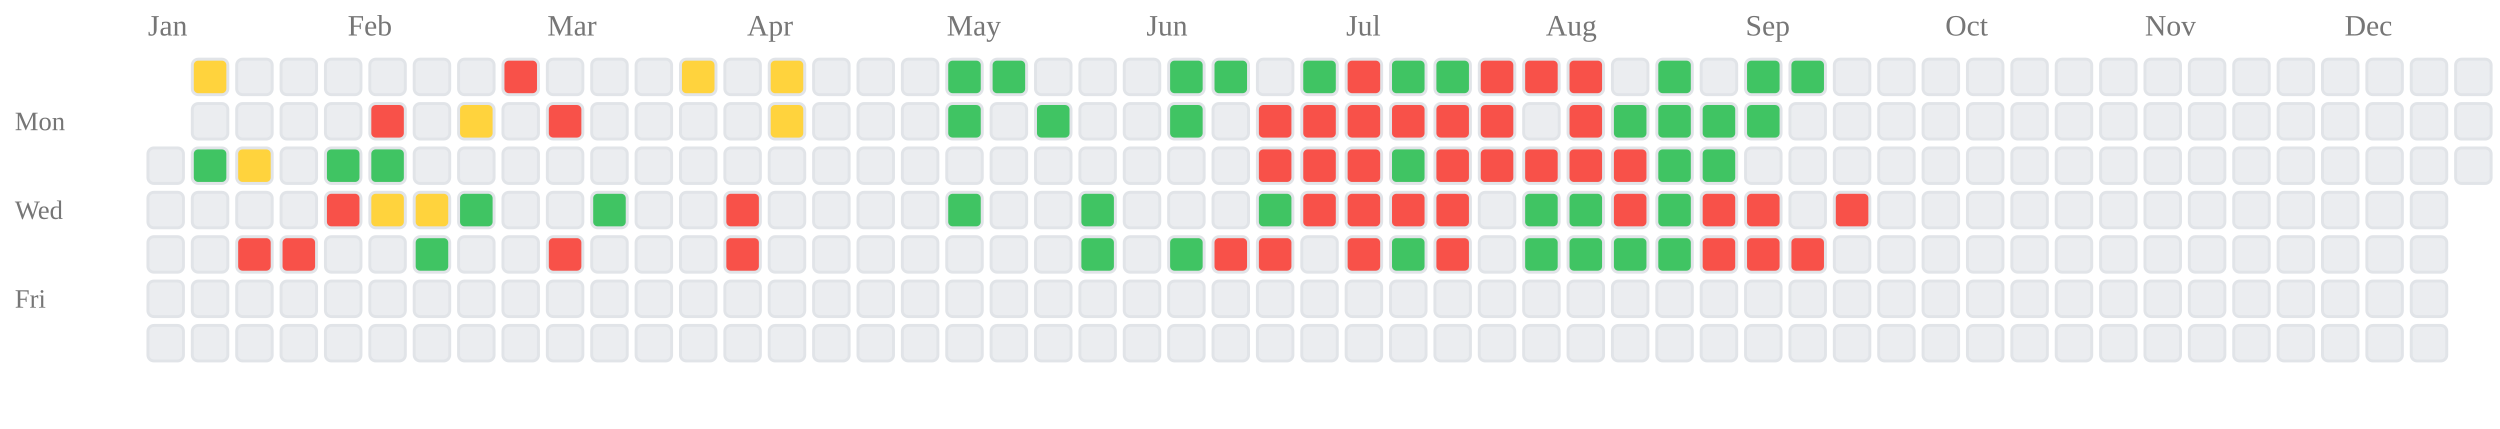
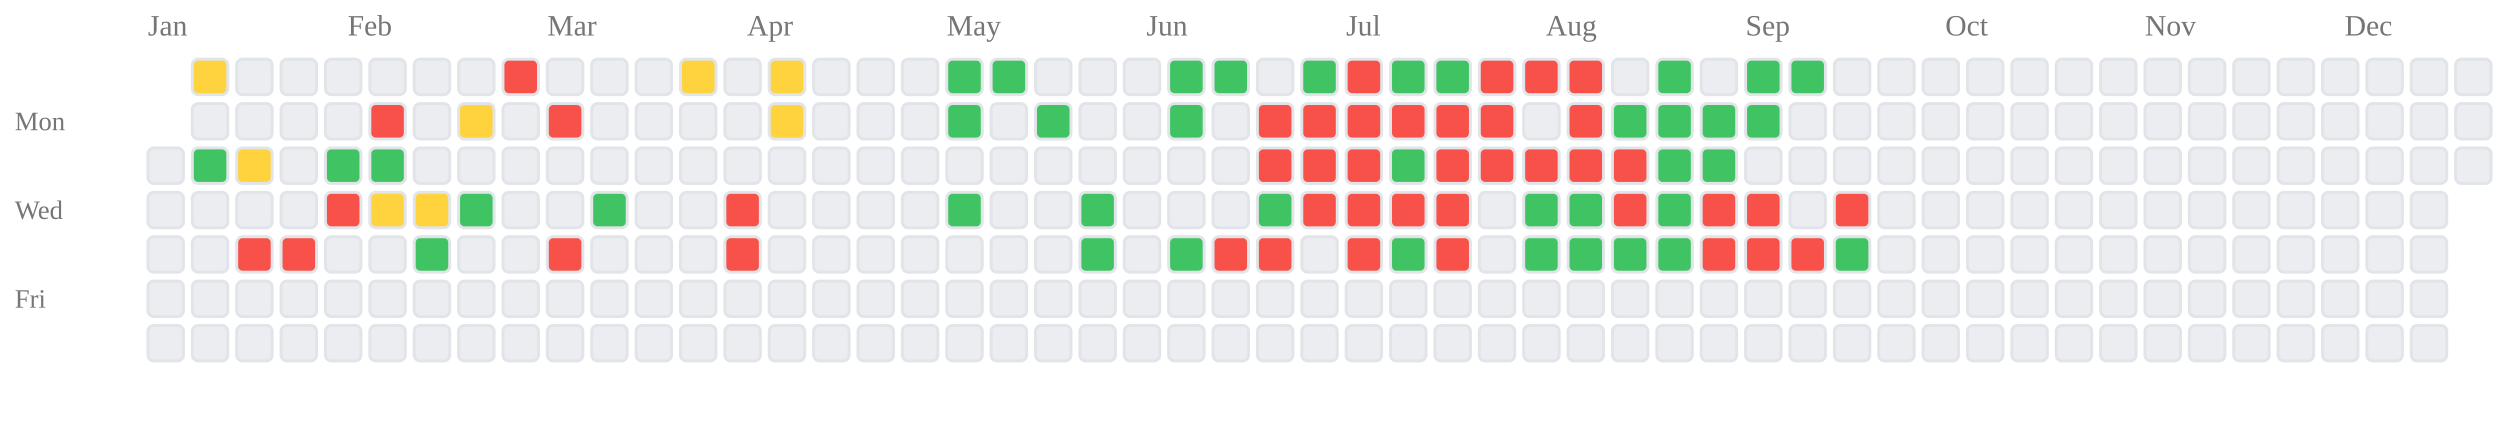
<svg xmlns="http://www.w3.org/2000/svg" width="845" height="145">
  <style>
        .month { font-size: 10px; fill: #767676; }
        .day { font-size: 9px; fill: #767676; }
        .cell { stroke: #e1e4e8; stroke-width: 1; }
        .cell-profit { fill: #40c463; }
        .cell-loss { fill: #f85149; }
        .cell-breakeven { fill: #ffd33d; }
        .cell-empty { fill: #ebedf0; }
    </style>
  <text x="50.0" y="12" class="month">Jan</text>
  <text x="117.5" y="12" class="month">Feb</text>
  <text x="185.0" y="12" class="month">Mar</text>
  <text x="252.5" y="12" class="month">Apr</text>
  <text x="320.0" y="12" class="month">May</text>
  <text x="387.5" y="12" class="month">Jun</text>
  <text x="455.0" y="12" class="month">Jul</text>
  <text x="522.5" y="12" class="month">Aug</text>
  <text x="590.0" y="12" class="month">Sep</text>
  <text x="657.5" y="12" class="month">Oct</text>
  <text x="725.0" y="12" class="month">Nov</text>
  <text x="792.5" y="12" class="month">Dec</text>
  <text x="5" y="44" class="day">Mon</text>
  <text x="5" y="74" class="day">Wed</text>
  <text x="5" y="104" class="day">Fri</text>
  <rect x="50" y="50" width="12" height="12" class="cell cell-empty" rx="2" ry="2" />
  <rect x="50" y="65" width="12" height="12" class="cell cell-empty" rx="2" ry="2" />
  <rect x="50" y="80" width="12" height="12" class="cell cell-empty" rx="2" ry="2" />
  <rect x="50" y="95" width="12" height="12" class="cell cell-empty" rx="2" ry="2" />
  <rect x="50" y="110" width="12" height="12" class="cell cell-empty" rx="2" ry="2" />
  <rect x="65" y="20" width="12" height="12" class="cell cell-breakeven" rx="2" ry="2" />
  <rect x="65" y="35" width="12" height="12" class="cell cell-empty" rx="2" ry="2" />
  <rect x="65" y="50" width="12" height="12" class="cell cell-profit" rx="2" ry="2" />
  <rect x="65" y="65" width="12" height="12" class="cell cell-empty" rx="2" ry="2" />
  <rect x="65" y="80" width="12" height="12" class="cell cell-empty" rx="2" ry="2" />
  <rect x="65" y="95" width="12" height="12" class="cell cell-empty" rx="2" ry="2" />
  <rect x="65" y="110" width="12" height="12" class="cell cell-empty" rx="2" ry="2" />
  <rect x="80" y="20" width="12" height="12" class="cell cell-empty" rx="2" ry="2" />
  <rect x="80" y="35" width="12" height="12" class="cell cell-empty" rx="2" ry="2" />
  <rect x="80" y="50" width="12" height="12" class="cell cell-breakeven" rx="2" ry="2" />
  <rect x="80" y="65" width="12" height="12" class="cell cell-empty" rx="2" ry="2" />
  <rect x="80" y="80" width="12" height="12" class="cell cell-loss" rx="2" ry="2" />
  <rect x="80" y="95" width="12" height="12" class="cell cell-empty" rx="2" ry="2" />
  <rect x="80" y="110" width="12" height="12" class="cell cell-empty" rx="2" ry="2" />
  <rect x="95" y="20" width="12" height="12" class="cell cell-empty" rx="2" ry="2" />
  <rect x="95" y="35" width="12" height="12" class="cell cell-empty" rx="2" ry="2" />
  <rect x="95" y="50" width="12" height="12" class="cell cell-empty" rx="2" ry="2" />
  <rect x="95" y="65" width="12" height="12" class="cell cell-empty" rx="2" ry="2" />
  <rect x="95" y="80" width="12" height="12" class="cell cell-loss" rx="2" ry="2" />
  <rect x="95" y="95" width="12" height="12" class="cell cell-empty" rx="2" ry="2" />
  <rect x="95" y="110" width="12" height="12" class="cell cell-empty" rx="2" ry="2" />
  <rect x="110" y="20" width="12" height="12" class="cell cell-empty" rx="2" ry="2" />
  <rect x="110" y="35" width="12" height="12" class="cell cell-empty" rx="2" ry="2" />
  <rect x="110" y="50" width="12" height="12" class="cell cell-profit" rx="2" ry="2" />
  <rect x="110" y="65" width="12" height="12" class="cell cell-loss" rx="2" ry="2" />
  <rect x="110" y="80" width="12" height="12" class="cell cell-empty" rx="2" ry="2" />
  <rect x="110" y="95" width="12" height="12" class="cell cell-empty" rx="2" ry="2" />
  <rect x="110" y="110" width="12" height="12" class="cell cell-empty" rx="2" ry="2" />
  <rect x="125" y="20" width="12" height="12" class="cell cell-empty" rx="2" ry="2" />
  <rect x="125" y="35" width="12" height="12" class="cell cell-loss" rx="2" ry="2" />
  <rect x="125" y="50" width="12" height="12" class="cell cell-profit" rx="2" ry="2" />
  <rect x="125" y="65" width="12" height="12" class="cell cell-breakeven" rx="2" ry="2" />
  <rect x="125" y="80" width="12" height="12" class="cell cell-empty" rx="2" ry="2" />
  <rect x="125" y="95" width="12" height="12" class="cell cell-empty" rx="2" ry="2" />
  <rect x="125" y="110" width="12" height="12" class="cell cell-empty" rx="2" ry="2" />
  <rect x="140" y="20" width="12" height="12" class="cell cell-empty" rx="2" ry="2" />
  <rect x="140" y="35" width="12" height="12" class="cell cell-empty" rx="2" ry="2" />
  <rect x="140" y="50" width="12" height="12" class="cell cell-empty" rx="2" ry="2" />
  <rect x="140" y="65" width="12" height="12" class="cell cell-breakeven" rx="2" ry="2" />
  <rect x="140" y="80" width="12" height="12" class="cell cell-profit" rx="2" ry="2" />
  <rect x="140" y="95" width="12" height="12" class="cell cell-empty" rx="2" ry="2" />
  <rect x="140" y="110" width="12" height="12" class="cell cell-empty" rx="2" ry="2" />
  <rect x="155" y="20" width="12" height="12" class="cell cell-empty" rx="2" ry="2" />
  <rect x="155" y="35" width="12" height="12" class="cell cell-breakeven" rx="2" ry="2" />
  <rect x="155" y="50" width="12" height="12" class="cell cell-empty" rx="2" ry="2" />
  <rect x="155" y="65" width="12" height="12" class="cell cell-profit" rx="2" ry="2" />
  <rect x="155" y="80" width="12" height="12" class="cell cell-empty" rx="2" ry="2" />
  <rect x="155" y="95" width="12" height="12" class="cell cell-empty" rx="2" ry="2" />
  <rect x="155" y="110" width="12" height="12" class="cell cell-empty" rx="2" ry="2" />
  <rect x="170" y="20" width="12" height="12" class="cell cell-loss" rx="2" ry="2" />
  <rect x="170" y="35" width="12" height="12" class="cell cell-empty" rx="2" ry="2" />
  <rect x="170" y="50" width="12" height="12" class="cell cell-empty" rx="2" ry="2" />
  <rect x="170" y="65" width="12" height="12" class="cell cell-empty" rx="2" ry="2" />
  <rect x="170" y="80" width="12" height="12" class="cell cell-empty" rx="2" ry="2" />
  <rect x="170" y="95" width="12" height="12" class="cell cell-empty" rx="2" ry="2" />
  <rect x="170" y="110" width="12" height="12" class="cell cell-empty" rx="2" ry="2" />
  <rect x="185" y="20" width="12" height="12" class="cell cell-empty" rx="2" ry="2" />
  <rect x="185" y="35" width="12" height="12" class="cell cell-loss" rx="2" ry="2" />
  <rect x="185" y="50" width="12" height="12" class="cell cell-empty" rx="2" ry="2" />
  <rect x="185" y="65" width="12" height="12" class="cell cell-empty" rx="2" ry="2" />
  <rect x="185" y="80" width="12" height="12" class="cell cell-loss" rx="2" ry="2" />
  <rect x="185" y="95" width="12" height="12" class="cell cell-empty" rx="2" ry="2" />
  <rect x="185" y="110" width="12" height="12" class="cell cell-empty" rx="2" ry="2" />
  <rect x="200" y="20" width="12" height="12" class="cell cell-empty" rx="2" ry="2" />
  <rect x="200" y="35" width="12" height="12" class="cell cell-empty" rx="2" ry="2" />
  <rect x="200" y="50" width="12" height="12" class="cell cell-empty" rx="2" ry="2" />
  <rect x="200" y="65" width="12" height="12" class="cell cell-profit" rx="2" ry="2" />
  <rect x="200" y="80" width="12" height="12" class="cell cell-empty" rx="2" ry="2" />
  <rect x="200" y="95" width="12" height="12" class="cell cell-empty" rx="2" ry="2" />
  <rect x="200" y="110" width="12" height="12" class="cell cell-empty" rx="2" ry="2" />
  <rect x="215" y="20" width="12" height="12" class="cell cell-empty" rx="2" ry="2" />
  <rect x="215" y="35" width="12" height="12" class="cell cell-empty" rx="2" ry="2" />
  <rect x="215" y="50" width="12" height="12" class="cell cell-empty" rx="2" ry="2" />
  <rect x="215" y="65" width="12" height="12" class="cell cell-empty" rx="2" ry="2" />
  <rect x="215" y="80" width="12" height="12" class="cell cell-empty" rx="2" ry="2" />
  <rect x="215" y="95" width="12" height="12" class="cell cell-empty" rx="2" ry="2" />
  <rect x="215" y="110" width="12" height="12" class="cell cell-empty" rx="2" ry="2" />
  <rect x="230" y="20" width="12" height="12" class="cell cell-breakeven" rx="2" ry="2" />
  <rect x="230" y="35" width="12" height="12" class="cell cell-empty" rx="2" ry="2" />
  <rect x="230" y="50" width="12" height="12" class="cell cell-empty" rx="2" ry="2" />
  <rect x="230" y="65" width="12" height="12" class="cell cell-empty" rx="2" ry="2" />
  <rect x="230" y="80" width="12" height="12" class="cell cell-empty" rx="2" ry="2" />
  <rect x="230" y="95" width="12" height="12" class="cell cell-empty" rx="2" ry="2" />
  <rect x="230" y="110" width="12" height="12" class="cell cell-empty" rx="2" ry="2" />
  <rect x="245" y="20" width="12" height="12" class="cell cell-empty" rx="2" ry="2" />
  <rect x="245" y="35" width="12" height="12" class="cell cell-empty" rx="2" ry="2" />
  <rect x="245" y="50" width="12" height="12" class="cell cell-empty" rx="2" ry="2" />
  <rect x="245" y="65" width="12" height="12" class="cell cell-loss" rx="2" ry="2" />
  <rect x="245" y="80" width="12" height="12" class="cell cell-loss" rx="2" ry="2" />
  <rect x="245" y="95" width="12" height="12" class="cell cell-empty" rx="2" ry="2" />
  <rect x="245" y="110" width="12" height="12" class="cell cell-empty" rx="2" ry="2" />
  <rect x="260" y="20" width="12" height="12" class="cell cell-breakeven" rx="2" ry="2" />
  <rect x="260" y="35" width="12" height="12" class="cell cell-breakeven" rx="2" ry="2" />
  <rect x="260" y="50" width="12" height="12" class="cell cell-empty" rx="2" ry="2" />
  <rect x="260" y="65" width="12" height="12" class="cell cell-empty" rx="2" ry="2" />
  <rect x="260" y="80" width="12" height="12" class="cell cell-empty" rx="2" ry="2" />
  <rect x="260" y="95" width="12" height="12" class="cell cell-empty" rx="2" ry="2" />
  <rect x="260" y="110" width="12" height="12" class="cell cell-empty" rx="2" ry="2" />
  <rect x="275" y="20" width="12" height="12" class="cell cell-empty" rx="2" ry="2" />
  <rect x="275" y="35" width="12" height="12" class="cell cell-empty" rx="2" ry="2" />
  <rect x="275" y="50" width="12" height="12" class="cell cell-empty" rx="2" ry="2" />
  <rect x="275" y="65" width="12" height="12" class="cell cell-empty" rx="2" ry="2" />
  <rect x="275" y="80" width="12" height="12" class="cell cell-empty" rx="2" ry="2" />
  <rect x="275" y="95" width="12" height="12" class="cell cell-empty" rx="2" ry="2" />
  <rect x="275" y="110" width="12" height="12" class="cell cell-empty" rx="2" ry="2" />
  <rect x="290" y="20" width="12" height="12" class="cell cell-empty" rx="2" ry="2" />
  <rect x="290" y="35" width="12" height="12" class="cell cell-empty" rx="2" ry="2" />
  <rect x="290" y="50" width="12" height="12" class="cell cell-empty" rx="2" ry="2" />
  <rect x="290" y="65" width="12" height="12" class="cell cell-empty" rx="2" ry="2" />
  <rect x="290" y="80" width="12" height="12" class="cell cell-empty" rx="2" ry="2" />
  <rect x="290" y="95" width="12" height="12" class="cell cell-empty" rx="2" ry="2" />
  <rect x="290" y="110" width="12" height="12" class="cell cell-empty" rx="2" ry="2" />
  <rect x="305" y="20" width="12" height="12" class="cell cell-empty" rx="2" ry="2" />
  <rect x="305" y="35" width="12" height="12" class="cell cell-empty" rx="2" ry="2" />
  <rect x="305" y="50" width="12" height="12" class="cell cell-empty" rx="2" ry="2" />
  <rect x="305" y="65" width="12" height="12" class="cell cell-empty" rx="2" ry="2" />
  <rect x="305" y="80" width="12" height="12" class="cell cell-empty" rx="2" ry="2" />
  <rect x="305" y="95" width="12" height="12" class="cell cell-empty" rx="2" ry="2" />
  <rect x="305" y="110" width="12" height="12" class="cell cell-empty" rx="2" ry="2" />
  <rect x="320" y="20" width="12" height="12" class="cell cell-profit" rx="2" ry="2" />
  <rect x="320" y="35" width="12" height="12" class="cell cell-profit" rx="2" ry="2" />
  <rect x="320" y="50" width="12" height="12" class="cell cell-empty" rx="2" ry="2" />
  <rect x="320" y="65" width="12" height="12" class="cell cell-profit" rx="2" ry="2" />
  <rect x="320" y="80" width="12" height="12" class="cell cell-empty" rx="2" ry="2" />
  <rect x="320" y="95" width="12" height="12" class="cell cell-empty" rx="2" ry="2" />
  <rect x="320" y="110" width="12" height="12" class="cell cell-empty" rx="2" ry="2" />
  <rect x="335" y="20" width="12" height="12" class="cell cell-profit" rx="2" ry="2" />
  <rect x="335" y="35" width="12" height="12" class="cell cell-empty" rx="2" ry="2" />
  <rect x="335" y="50" width="12" height="12" class="cell cell-empty" rx="2" ry="2" />
  <rect x="335" y="65" width="12" height="12" class="cell cell-empty" rx="2" ry="2" />
  <rect x="335" y="80" width="12" height="12" class="cell cell-empty" rx="2" ry="2" />
  <rect x="335" y="95" width="12" height="12" class="cell cell-empty" rx="2" ry="2" />
  <rect x="335" y="110" width="12" height="12" class="cell cell-empty" rx="2" ry="2" />
  <rect x="350" y="20" width="12" height="12" class="cell cell-empty" rx="2" ry="2" />
  <rect x="350" y="35" width="12" height="12" class="cell cell-profit" rx="2" ry="2" />
  <rect x="350" y="50" width="12" height="12" class="cell cell-empty" rx="2" ry="2" />
  <rect x="350" y="65" width="12" height="12" class="cell cell-empty" rx="2" ry="2" />
  <rect x="350" y="80" width="12" height="12" class="cell cell-empty" rx="2" ry="2" />
  <rect x="350" y="95" width="12" height="12" class="cell cell-empty" rx="2" ry="2" />
  <rect x="350" y="110" width="12" height="12" class="cell cell-empty" rx="2" ry="2" />
  <rect x="365" y="20" width="12" height="12" class="cell cell-empty" rx="2" ry="2" />
  <rect x="365" y="35" width="12" height="12" class="cell cell-empty" rx="2" ry="2" />
  <rect x="365" y="50" width="12" height="12" class="cell cell-empty" rx="2" ry="2" />
  <rect x="365" y="65" width="12" height="12" class="cell cell-profit" rx="2" ry="2" />
  <rect x="365" y="80" width="12" height="12" class="cell cell-profit" rx="2" ry="2" />
  <rect x="365" y="95" width="12" height="12" class="cell cell-empty" rx="2" ry="2" />
  <rect x="365" y="110" width="12" height="12" class="cell cell-empty" rx="2" ry="2" />
  <rect x="380" y="20" width="12" height="12" class="cell cell-empty" rx="2" ry="2" />
  <rect x="380" y="35" width="12" height="12" class="cell cell-empty" rx="2" ry="2" />
  <rect x="380" y="50" width="12" height="12" class="cell cell-empty" rx="2" ry="2" />
  <rect x="380" y="65" width="12" height="12" class="cell cell-empty" rx="2" ry="2" />
  <rect x="380" y="80" width="12" height="12" class="cell cell-empty" rx="2" ry="2" />
  <rect x="380" y="95" width="12" height="12" class="cell cell-empty" rx="2" ry="2" />
  <rect x="380" y="110" width="12" height="12" class="cell cell-empty" rx="2" ry="2" />
  <rect x="395" y="20" width="12" height="12" class="cell cell-profit" rx="2" ry="2" />
  <rect x="395" y="35" width="12" height="12" class="cell cell-profit" rx="2" ry="2" />
  <rect x="395" y="50" width="12" height="12" class="cell cell-empty" rx="2" ry="2" />
  <rect x="395" y="65" width="12" height="12" class="cell cell-empty" rx="2" ry="2" />
  <rect x="395" y="80" width="12" height="12" class="cell cell-profit" rx="2" ry="2" />
  <rect x="395" y="95" width="12" height="12" class="cell cell-empty" rx="2" ry="2" />
  <rect x="395" y="110" width="12" height="12" class="cell cell-empty" rx="2" ry="2" />
  <rect x="410" y="20" width="12" height="12" class="cell cell-profit" rx="2" ry="2" />
  <rect x="410" y="35" width="12" height="12" class="cell cell-empty" rx="2" ry="2" />
  <rect x="410" y="50" width="12" height="12" class="cell cell-empty" rx="2" ry="2" />
  <rect x="410" y="65" width="12" height="12" class="cell cell-empty" rx="2" ry="2" />
  <rect x="410" y="80" width="12" height="12" class="cell cell-loss" rx="2" ry="2" />
  <rect x="410" y="95" width="12" height="12" class="cell cell-empty" rx="2" ry="2" />
  <rect x="410" y="110" width="12" height="12" class="cell cell-empty" rx="2" ry="2" />
  <rect x="425" y="20" width="12" height="12" class="cell cell-empty" rx="2" ry="2" />
  <rect x="425" y="35" width="12" height="12" class="cell cell-loss" rx="2" ry="2" />
  <rect x="425" y="50" width="12" height="12" class="cell cell-loss" rx="2" ry="2" />
  <rect x="425" y="65" width="12" height="12" class="cell cell-profit" rx="2" ry="2" />
  <rect x="425" y="80" width="12" height="12" class="cell cell-loss" rx="2" ry="2" />
  <rect x="425" y="95" width="12" height="12" class="cell cell-empty" rx="2" ry="2" />
  <rect x="425" y="110" width="12" height="12" class="cell cell-empty" rx="2" ry="2" />
  <rect x="440" y="20" width="12" height="12" class="cell cell-profit" rx="2" ry="2" />
  <rect x="440" y="35" width="12" height="12" class="cell cell-loss" rx="2" ry="2" />
  <rect x="440" y="50" width="12" height="12" class="cell cell-loss" rx="2" ry="2" />
  <rect x="440" y="65" width="12" height="12" class="cell cell-loss" rx="2" ry="2" />
  <rect x="440" y="80" width="12" height="12" class="cell cell-empty" rx="2" ry="2" />
  <rect x="440" y="95" width="12" height="12" class="cell cell-empty" rx="2" ry="2" />
  <rect x="440" y="110" width="12" height="12" class="cell cell-empty" rx="2" ry="2" />
  <rect x="455" y="20" width="12" height="12" class="cell cell-loss" rx="2" ry="2" />
  <rect x="455" y="35" width="12" height="12" class="cell cell-loss" rx="2" ry="2" />
  <rect x="455" y="50" width="12" height="12" class="cell cell-loss" rx="2" ry="2" />
  <rect x="455" y="65" width="12" height="12" class="cell cell-loss" rx="2" ry="2" />
  <rect x="455" y="80" width="12" height="12" class="cell cell-loss" rx="2" ry="2" />
  <rect x="455" y="95" width="12" height="12" class="cell cell-empty" rx="2" ry="2" />
  <rect x="455" y="110" width="12" height="12" class="cell cell-empty" rx="2" ry="2" />
  <rect x="470" y="20" width="12" height="12" class="cell cell-profit" rx="2" ry="2" />
  <rect x="470" y="35" width="12" height="12" class="cell cell-loss" rx="2" ry="2" />
  <rect x="470" y="50" width="12" height="12" class="cell cell-profit" rx="2" ry="2" />
  <rect x="470" y="65" width="12" height="12" class="cell cell-loss" rx="2" ry="2" />
  <rect x="470" y="80" width="12" height="12" class="cell cell-profit" rx="2" ry="2" />
  <rect x="470" y="95" width="12" height="12" class="cell cell-empty" rx="2" ry="2" />
  <rect x="470" y="110" width="12" height="12" class="cell cell-empty" rx="2" ry="2" />
  <rect x="485" y="20" width="12" height="12" class="cell cell-profit" rx="2" ry="2" />
  <rect x="485" y="35" width="12" height="12" class="cell cell-loss" rx="2" ry="2" />
  <rect x="485" y="50" width="12" height="12" class="cell cell-loss" rx="2" ry="2" />
  <rect x="485" y="65" width="12" height="12" class="cell cell-loss" rx="2" ry="2" />
  <rect x="485" y="80" width="12" height="12" class="cell cell-loss" rx="2" ry="2" />
  <rect x="485" y="95" width="12" height="12" class="cell cell-empty" rx="2" ry="2" />
  <rect x="485" y="110" width="12" height="12" class="cell cell-empty" rx="2" ry="2" />
  <rect x="500" y="20" width="12" height="12" class="cell cell-loss" rx="2" ry="2" />
  <rect x="500" y="35" width="12" height="12" class="cell cell-loss" rx="2" ry="2" />
  <rect x="500" y="50" width="12" height="12" class="cell cell-loss" rx="2" ry="2" />
  <rect x="500" y="65" width="12" height="12" class="cell cell-empty" rx="2" ry="2" />
  <rect x="500" y="80" width="12" height="12" class="cell cell-empty" rx="2" ry="2" />
  <rect x="500" y="95" width="12" height="12" class="cell cell-empty" rx="2" ry="2" />
  <rect x="500" y="110" width="12" height="12" class="cell cell-empty" rx="2" ry="2" />
  <rect x="515" y="20" width="12" height="12" class="cell cell-loss" rx="2" ry="2" />
  <rect x="515" y="35" width="12" height="12" class="cell cell-empty" rx="2" ry="2" />
  <rect x="515" y="50" width="12" height="12" class="cell cell-loss" rx="2" ry="2" />
  <rect x="515" y="65" width="12" height="12" class="cell cell-profit" rx="2" ry="2" />
  <rect x="515" y="80" width="12" height="12" class="cell cell-profit" rx="2" ry="2" />
  <rect x="515" y="95" width="12" height="12" class="cell cell-empty" rx="2" ry="2" />
  <rect x="515" y="110" width="12" height="12" class="cell cell-empty" rx="2" ry="2" />
  <rect x="530" y="20" width="12" height="12" class="cell cell-loss" rx="2" ry="2" />
  <rect x="530" y="35" width="12" height="12" class="cell cell-loss" rx="2" ry="2" />
  <rect x="530" y="50" width="12" height="12" class="cell cell-loss" rx="2" ry="2" />
  <rect x="530" y="65" width="12" height="12" class="cell cell-profit" rx="2" ry="2" />
  <rect x="530" y="80" width="12" height="12" class="cell cell-profit" rx="2" ry="2" />
  <rect x="530" y="95" width="12" height="12" class="cell cell-empty" rx="2" ry="2" />
  <rect x="530" y="110" width="12" height="12" class="cell cell-empty" rx="2" ry="2" />
  <rect x="545" y="20" width="12" height="12" class="cell cell-empty" rx="2" ry="2" />
  <rect x="545" y="35" width="12" height="12" class="cell cell-profit" rx="2" ry="2" />
  <rect x="545" y="50" width="12" height="12" class="cell cell-loss" rx="2" ry="2" />
  <rect x="545" y="65" width="12" height="12" class="cell cell-loss" rx="2" ry="2" />
  <rect x="545" y="80" width="12" height="12" class="cell cell-profit" rx="2" ry="2" />
  <rect x="545" y="95" width="12" height="12" class="cell cell-empty" rx="2" ry="2" />
  <rect x="545" y="110" width="12" height="12" class="cell cell-empty" rx="2" ry="2" />
  <rect x="560" y="20" width="12" height="12" class="cell cell-profit" rx="2" ry="2" />
  <rect x="560" y="35" width="12" height="12" class="cell cell-profit" rx="2" ry="2" />
  <rect x="560" y="50" width="12" height="12" class="cell cell-profit" rx="2" ry="2" />
  <rect x="560" y="65" width="12" height="12" class="cell cell-profit" rx="2" ry="2" />
  <rect x="560" y="80" width="12" height="12" class="cell cell-profit" rx="2" ry="2" />
  <rect x="560" y="95" width="12" height="12" class="cell cell-empty" rx="2" ry="2" />
  <rect x="560" y="110" width="12" height="12" class="cell cell-empty" rx="2" ry="2" />
  <rect x="575" y="20" width="12" height="12" class="cell cell-empty" rx="2" ry="2" />
  <rect x="575" y="35" width="12" height="12" class="cell cell-profit" rx="2" ry="2" />
  <rect x="575" y="50" width="12" height="12" class="cell cell-profit" rx="2" ry="2" />
  <rect x="575" y="65" width="12" height="12" class="cell cell-loss" rx="2" ry="2" />
  <rect x="575" y="80" width="12" height="12" class="cell cell-loss" rx="2" ry="2" />
  <rect x="575" y="95" width="12" height="12" class="cell cell-empty" rx="2" ry="2" />
  <rect x="575" y="110" width="12" height="12" class="cell cell-empty" rx="2" ry="2" />
  <rect x="590" y="20" width="12" height="12" class="cell cell-profit" rx="2" ry="2" />
  <rect x="590" y="35" width="12" height="12" class="cell cell-profit" rx="2" ry="2" />
  <rect x="590" y="50" width="12" height="12" class="cell cell-empty" rx="2" ry="2" />
  <rect x="590" y="65" width="12" height="12" class="cell cell-loss" rx="2" ry="2" />
  <rect x="590" y="80" width="12" height="12" class="cell cell-loss" rx="2" ry="2" />
  <rect x="590" y="95" width="12" height="12" class="cell cell-empty" rx="2" ry="2" />
  <rect x="590" y="110" width="12" height="12" class="cell cell-empty" rx="2" ry="2" />
  <rect x="605" y="20" width="12" height="12" class="cell cell-profit" rx="2" ry="2" />
  <rect x="605" y="35" width="12" height="12" class="cell cell-empty" rx="2" ry="2" />
  <rect x="605" y="50" width="12" height="12" class="cell cell-empty" rx="2" ry="2" />
  <rect x="605" y="65" width="12" height="12" class="cell cell-empty" rx="2" ry="2" />
  <rect x="605" y="80" width="12" height="12" class="cell cell-loss" rx="2" ry="2" />
  <rect x="605" y="95" width="12" height="12" class="cell cell-empty" rx="2" ry="2" />
  <rect x="605" y="110" width="12" height="12" class="cell cell-empty" rx="2" ry="2" />
  <rect x="620" y="20" width="12" height="12" class="cell cell-empty" rx="2" ry="2" />
  <rect x="620" y="35" width="12" height="12" class="cell cell-empty" rx="2" ry="2" />
  <rect x="620" y="50" width="12" height="12" class="cell cell-empty" rx="2" ry="2" />
  <rect x="620" y="65" width="12" height="12" class="cell cell-loss" rx="2" ry="2" />
-   <rect x="620" y="80" width="12" height="12" class="cell cell-empty" rx="2" ry="2" />
+   <rect x="620" y="80" width="12" height="12" class="cell cell-profit" rx="2" ry="2" />
  <rect x="620" y="95" width="12" height="12" class="cell cell-empty" rx="2" ry="2" />
  <rect x="620" y="110" width="12" height="12" class="cell cell-empty" rx="2" ry="2" />
  <rect x="635" y="20" width="12" height="12" class="cell cell-empty" rx="2" ry="2" />
  <rect x="635" y="35" width="12" height="12" class="cell cell-empty" rx="2" ry="2" />
  <rect x="635" y="50" width="12" height="12" class="cell cell-empty" rx="2" ry="2" />
  <rect x="635" y="65" width="12" height="12" class="cell cell-empty" rx="2" ry="2" />
  <rect x="635" y="80" width="12" height="12" class="cell cell-empty" rx="2" ry="2" />
  <rect x="635" y="95" width="12" height="12" class="cell cell-empty" rx="2" ry="2" />
  <rect x="635" y="110" width="12" height="12" class="cell cell-empty" rx="2" ry="2" />
  <rect x="650" y="20" width="12" height="12" class="cell cell-empty" rx="2" ry="2" />
  <rect x="650" y="35" width="12" height="12" class="cell cell-empty" rx="2" ry="2" />
  <rect x="650" y="50" width="12" height="12" class="cell cell-empty" rx="2" ry="2" />
  <rect x="650" y="65" width="12" height="12" class="cell cell-empty" rx="2" ry="2" />
  <rect x="650" y="80" width="12" height="12" class="cell cell-empty" rx="2" ry="2" />
  <rect x="650" y="95" width="12" height="12" class="cell cell-empty" rx="2" ry="2" />
  <rect x="650" y="110" width="12" height="12" class="cell cell-empty" rx="2" ry="2" />
  <rect x="665" y="20" width="12" height="12" class="cell cell-empty" rx="2" ry="2" />
  <rect x="665" y="35" width="12" height="12" class="cell cell-empty" rx="2" ry="2" />
  <rect x="665" y="50" width="12" height="12" class="cell cell-empty" rx="2" ry="2" />
  <rect x="665" y="65" width="12" height="12" class="cell cell-empty" rx="2" ry="2" />
  <rect x="665" y="80" width="12" height="12" class="cell cell-empty" rx="2" ry="2" />
  <rect x="665" y="95" width="12" height="12" class="cell cell-empty" rx="2" ry="2" />
  <rect x="665" y="110" width="12" height="12" class="cell cell-empty" rx="2" ry="2" />
  <rect x="680" y="20" width="12" height="12" class="cell cell-empty" rx="2" ry="2" />
  <rect x="680" y="35" width="12" height="12" class="cell cell-empty" rx="2" ry="2" />
  <rect x="680" y="50" width="12" height="12" class="cell cell-empty" rx="2" ry="2" />
  <rect x="680" y="65" width="12" height="12" class="cell cell-empty" rx="2" ry="2" />
  <rect x="680" y="80" width="12" height="12" class="cell cell-empty" rx="2" ry="2" />
  <rect x="680" y="95" width="12" height="12" class="cell cell-empty" rx="2" ry="2" />
  <rect x="680" y="110" width="12" height="12" class="cell cell-empty" rx="2" ry="2" />
  <rect x="695" y="20" width="12" height="12" class="cell cell-empty" rx="2" ry="2" />
  <rect x="695" y="35" width="12" height="12" class="cell cell-empty" rx="2" ry="2" />
  <rect x="695" y="50" width="12" height="12" class="cell cell-empty" rx="2" ry="2" />
  <rect x="695" y="65" width="12" height="12" class="cell cell-empty" rx="2" ry="2" />
  <rect x="695" y="80" width="12" height="12" class="cell cell-empty" rx="2" ry="2" />
  <rect x="695" y="95" width="12" height="12" class="cell cell-empty" rx="2" ry="2" />
  <rect x="695" y="110" width="12" height="12" class="cell cell-empty" rx="2" ry="2" />
  <rect x="710" y="20" width="12" height="12" class="cell cell-empty" rx="2" ry="2" />
  <rect x="710" y="35" width="12" height="12" class="cell cell-empty" rx="2" ry="2" />
  <rect x="710" y="50" width="12" height="12" class="cell cell-empty" rx="2" ry="2" />
  <rect x="710" y="65" width="12" height="12" class="cell cell-empty" rx="2" ry="2" />
  <rect x="710" y="80" width="12" height="12" class="cell cell-empty" rx="2" ry="2" />
  <rect x="710" y="95" width="12" height="12" class="cell cell-empty" rx="2" ry="2" />
  <rect x="710" y="110" width="12" height="12" class="cell cell-empty" rx="2" ry="2" />
  <rect x="725" y="20" width="12" height="12" class="cell cell-empty" rx="2" ry="2" />
  <rect x="725" y="35" width="12" height="12" class="cell cell-empty" rx="2" ry="2" />
  <rect x="725" y="50" width="12" height="12" class="cell cell-empty" rx="2" ry="2" />
  <rect x="725" y="65" width="12" height="12" class="cell cell-empty" rx="2" ry="2" />
  <rect x="725" y="80" width="12" height="12" class="cell cell-empty" rx="2" ry="2" />
  <rect x="725" y="95" width="12" height="12" class="cell cell-empty" rx="2" ry="2" />
  <rect x="725" y="110" width="12" height="12" class="cell cell-empty" rx="2" ry="2" />
  <rect x="740" y="20" width="12" height="12" class="cell cell-empty" rx="2" ry="2" />
  <rect x="740" y="35" width="12" height="12" class="cell cell-empty" rx="2" ry="2" />
  <rect x="740" y="50" width="12" height="12" class="cell cell-empty" rx="2" ry="2" />
  <rect x="740" y="65" width="12" height="12" class="cell cell-empty" rx="2" ry="2" />
  <rect x="740" y="80" width="12" height="12" class="cell cell-empty" rx="2" ry="2" />
  <rect x="740" y="95" width="12" height="12" class="cell cell-empty" rx="2" ry="2" />
  <rect x="740" y="110" width="12" height="12" class="cell cell-empty" rx="2" ry="2" />
  <rect x="755" y="20" width="12" height="12" class="cell cell-empty" rx="2" ry="2" />
  <rect x="755" y="35" width="12" height="12" class="cell cell-empty" rx="2" ry="2" />
  <rect x="755" y="50" width="12" height="12" class="cell cell-empty" rx="2" ry="2" />
  <rect x="755" y="65" width="12" height="12" class="cell cell-empty" rx="2" ry="2" />
  <rect x="755" y="80" width="12" height="12" class="cell cell-empty" rx="2" ry="2" />
  <rect x="755" y="95" width="12" height="12" class="cell cell-empty" rx="2" ry="2" />
  <rect x="755" y="110" width="12" height="12" class="cell cell-empty" rx="2" ry="2" />
  <rect x="770" y="20" width="12" height="12" class="cell cell-empty" rx="2" ry="2" />
  <rect x="770" y="35" width="12" height="12" class="cell cell-empty" rx="2" ry="2" />
  <rect x="770" y="50" width="12" height="12" class="cell cell-empty" rx="2" ry="2" />
  <rect x="770" y="65" width="12" height="12" class="cell cell-empty" rx="2" ry="2" />
  <rect x="770" y="80" width="12" height="12" class="cell cell-empty" rx="2" ry="2" />
  <rect x="770" y="95" width="12" height="12" class="cell cell-empty" rx="2" ry="2" />
  <rect x="770" y="110" width="12" height="12" class="cell cell-empty" rx="2" ry="2" />
  <rect x="785" y="20" width="12" height="12" class="cell cell-empty" rx="2" ry="2" />
  <rect x="785" y="35" width="12" height="12" class="cell cell-empty" rx="2" ry="2" />
  <rect x="785" y="50" width="12" height="12" class="cell cell-empty" rx="2" ry="2" />
  <rect x="785" y="65" width="12" height="12" class="cell cell-empty" rx="2" ry="2" />
  <rect x="785" y="80" width="12" height="12" class="cell cell-empty" rx="2" ry="2" />
  <rect x="785" y="95" width="12" height="12" class="cell cell-empty" rx="2" ry="2" />
  <rect x="785" y="110" width="12" height="12" class="cell cell-empty" rx="2" ry="2" />
  <rect x="800" y="20" width="12" height="12" class="cell cell-empty" rx="2" ry="2" />
  <rect x="800" y="35" width="12" height="12" class="cell cell-empty" rx="2" ry="2" />
  <rect x="800" y="50" width="12" height="12" class="cell cell-empty" rx="2" ry="2" />
  <rect x="800" y="65" width="12" height="12" class="cell cell-empty" rx="2" ry="2" />
  <rect x="800" y="80" width="12" height="12" class="cell cell-empty" rx="2" ry="2" />
  <rect x="800" y="95" width="12" height="12" class="cell cell-empty" rx="2" ry="2" />
  <rect x="800" y="110" width="12" height="12" class="cell cell-empty" rx="2" ry="2" />
  <rect x="815" y="20" width="12" height="12" class="cell cell-empty" rx="2" ry="2" />
  <rect x="815" y="35" width="12" height="12" class="cell cell-empty" rx="2" ry="2" />
  <rect x="815" y="50" width="12" height="12" class="cell cell-empty" rx="2" ry="2" />
  <rect x="815" y="65" width="12" height="12" class="cell cell-empty" rx="2" ry="2" />
  <rect x="815" y="80" width="12" height="12" class="cell cell-empty" rx="2" ry="2" />
  <rect x="815" y="95" width="12" height="12" class="cell cell-empty" rx="2" ry="2" />
  <rect x="815" y="110" width="12" height="12" class="cell cell-empty" rx="2" ry="2" />
  <rect x="830" y="20" width="12" height="12" class="cell cell-empty" rx="2" ry="2" />
  <rect x="830" y="35" width="12" height="12" class="cell cell-empty" rx="2" ry="2" />
  <rect x="830" y="50" width="12" height="12" class="cell cell-empty" rx="2" ry="2" />
</svg>
